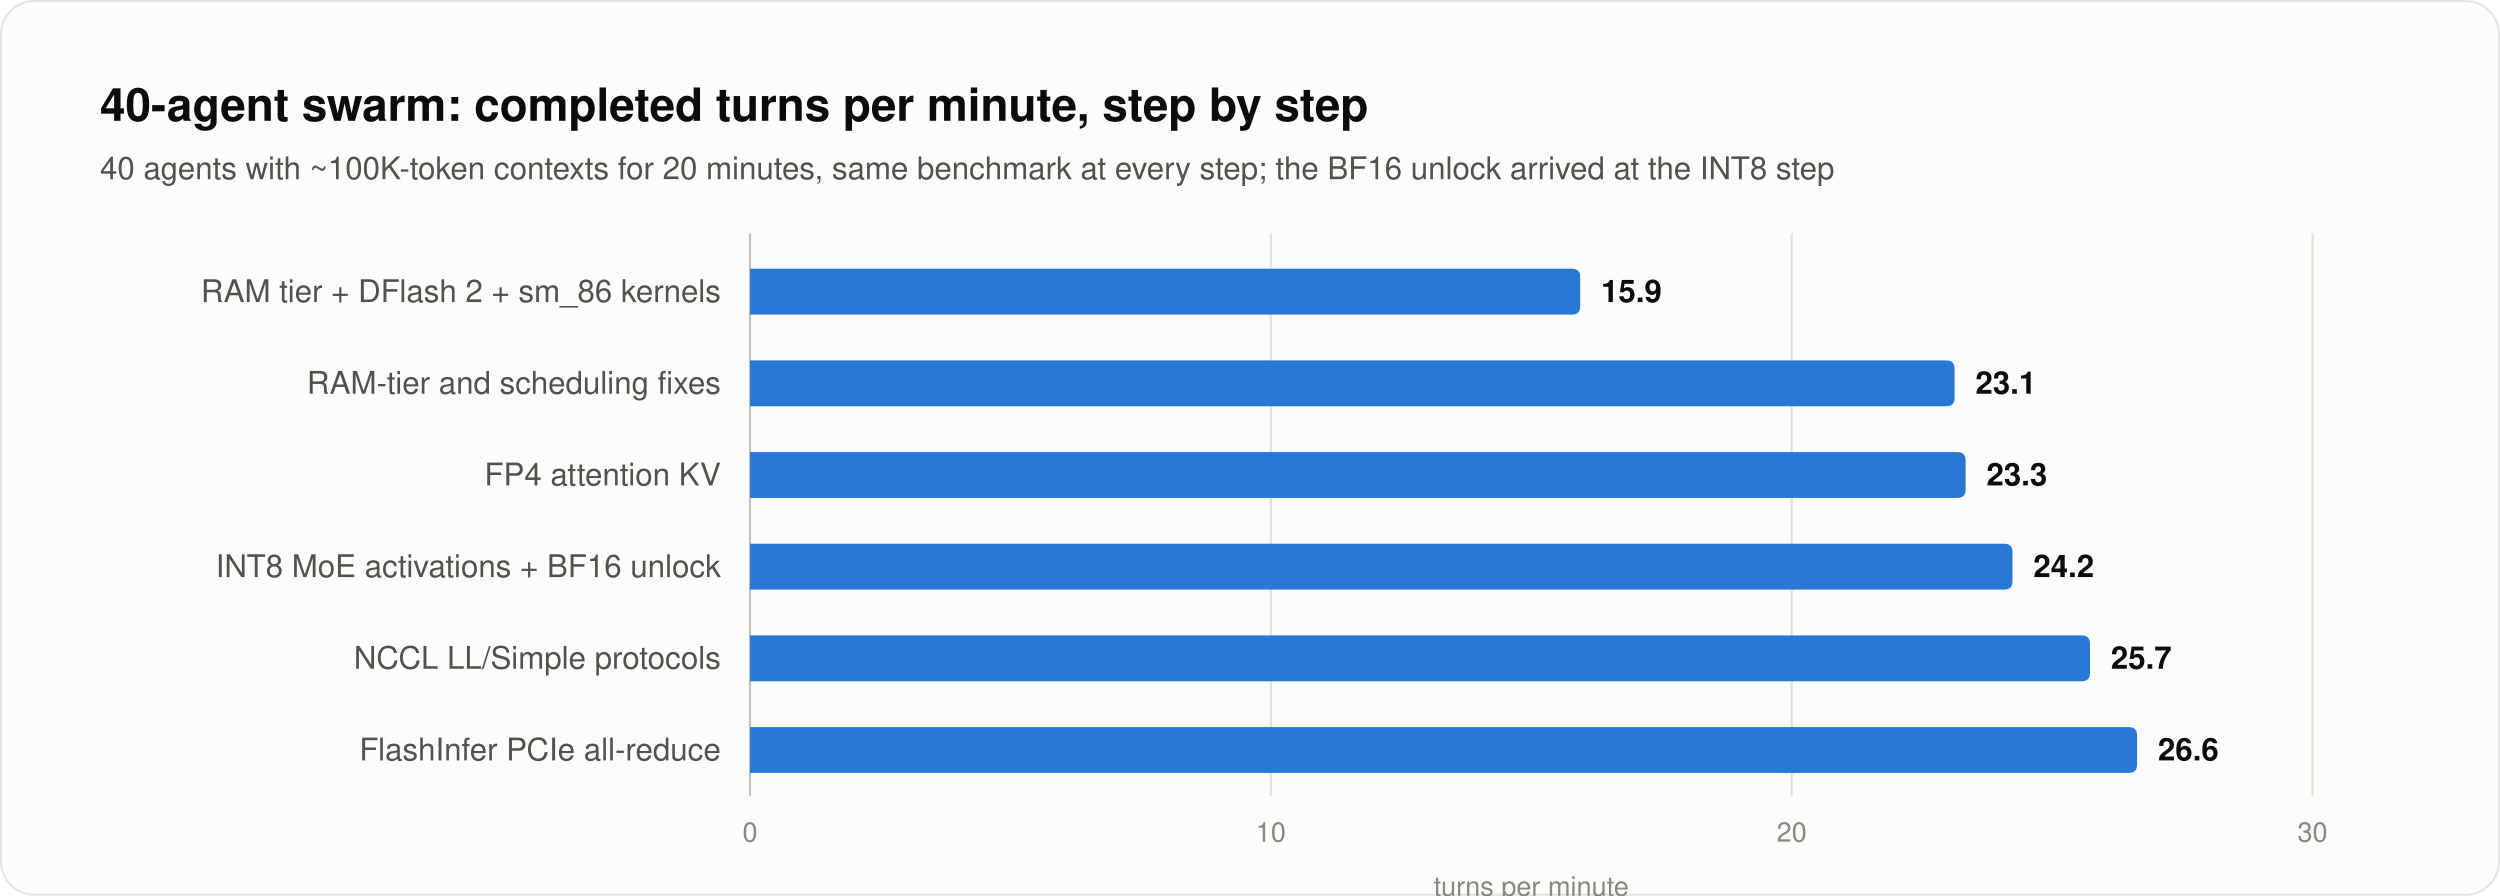
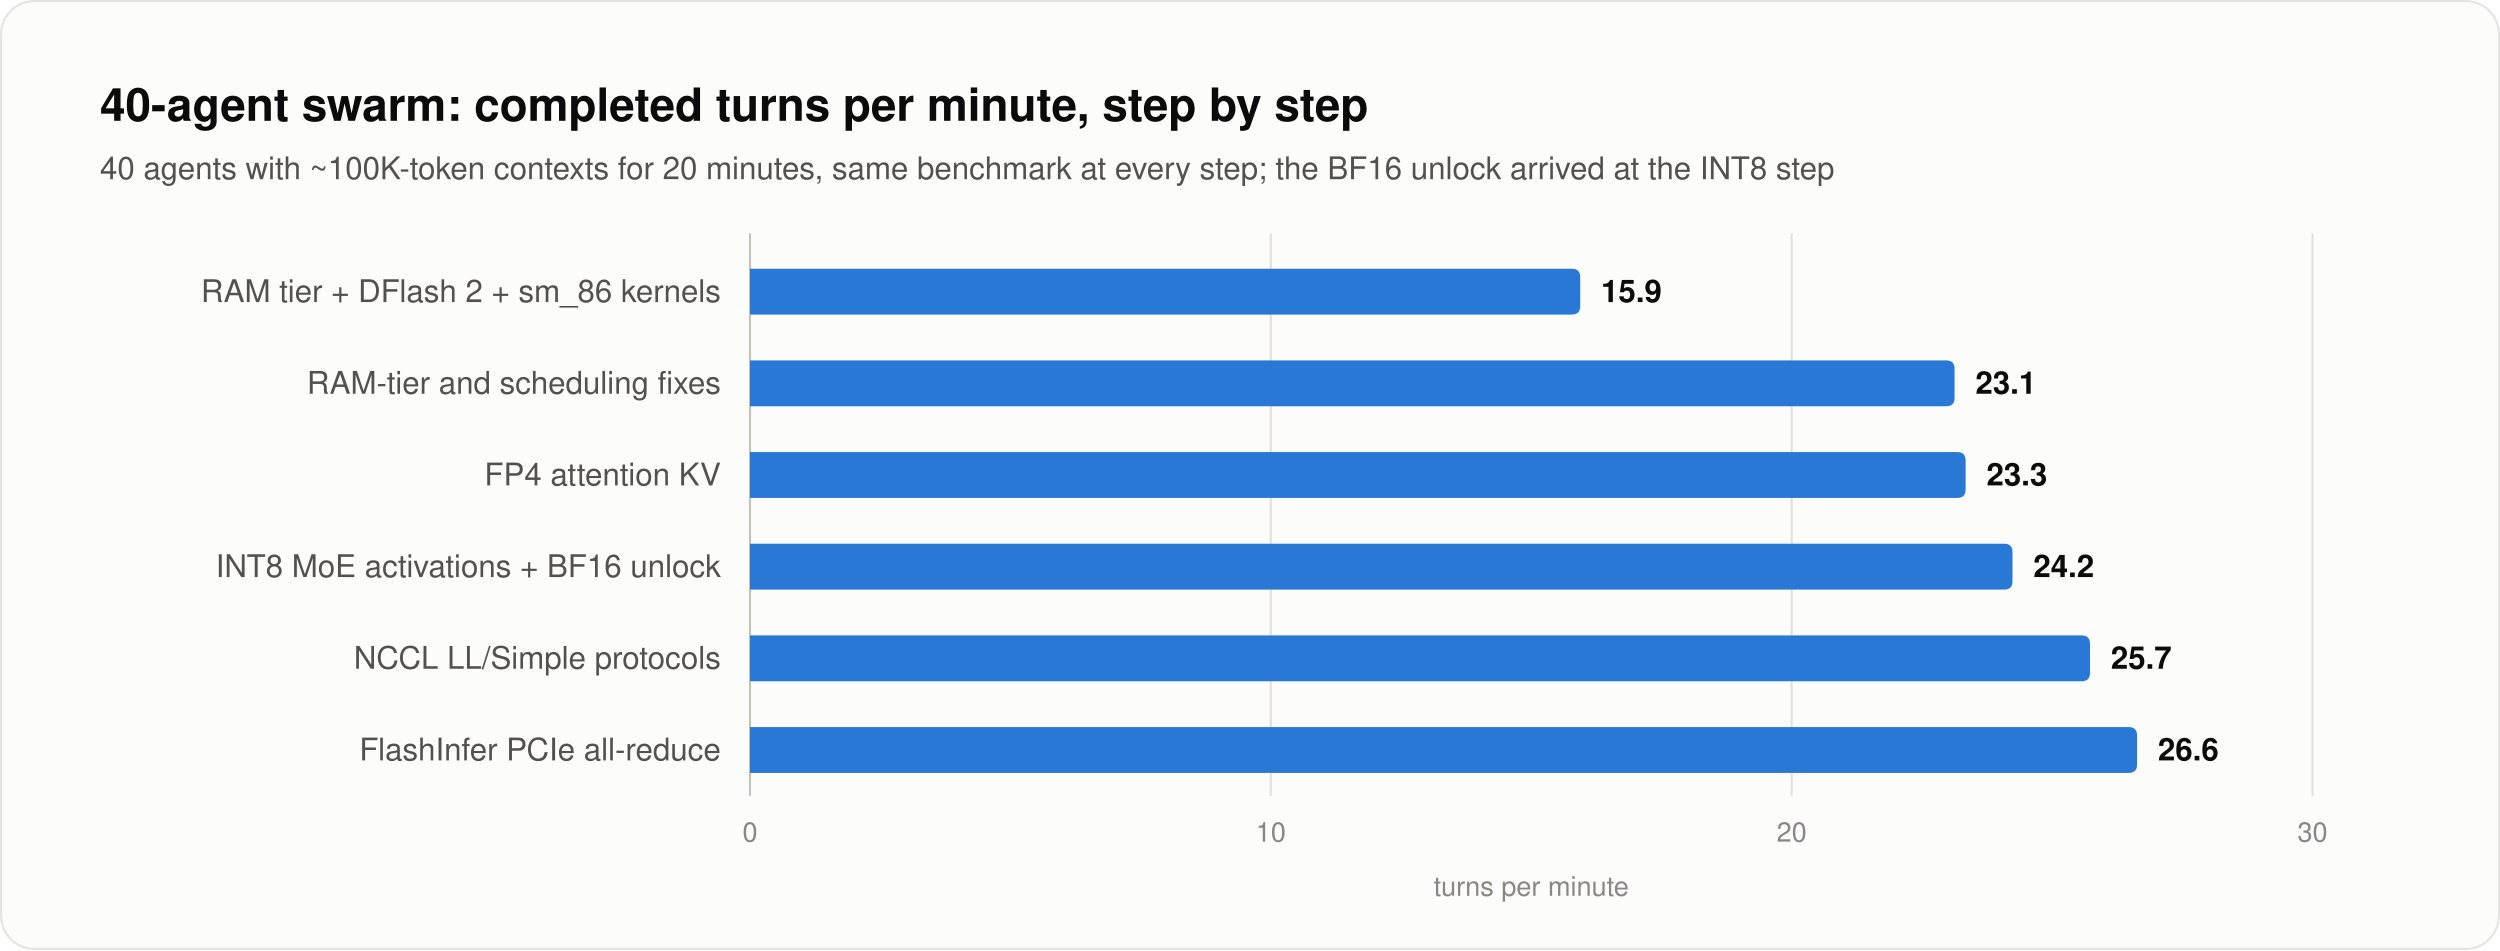
- <svg xmlns="http://www.w3.org/2000/svg" width="1200" height="430" viewBox="0 0 1200 430" role="img" aria-label="Bar chart: 40-agent swarm, completed turns per minute after each step: RAM tier + DFlash 2 + sm_86 kernels 15.94; RAM-tier and scheduling fixes 23.13; FP4 attention KV 23.34; INT8 MoE activations + BF16 unlock 24.24; NCCL LL/Simple protocols 25.73; FlashInfer PCIe all-reduce 26.63.">
-   <rect width="1200" height="430" rx="16" fill="#fcfcfb" />
-   <rect x="0.5" y="0.5" width="1199" height="429" rx="16" fill="none" stroke="rgba(11,11,11,0.10)" />
+ <svg xmlns="http://www.w3.org/2000/svg" width="1200" height="456" viewBox="0 0 1200 456" role="img" aria-label="Bar chart: 40-agent swarm, completed turns per minute after each step: RAM tier + DFlash 2 + sm_86 kernels 15.94; RAM-tier and scheduling fixes 23.13; FP4 attention KV 23.34; INT8 MoE activations + BF16 unlock 24.24; NCCL LL/Simple protocols 25.73; FlashInfer PCIe all-reduce 26.63.">
+   <rect width="1200" height="456" rx="16" fill="#fcfcfb" />
+   <rect x="0.5" y="0.5" width="1199" height="455" rx="16" fill="none" stroke="rgba(11,11,11,0.10)" />
  <text x="48" y="58" font-family="system-ui, -apple-system, &quot;Segoe UI&quot;, Helvetica, Arial, sans-serif" font-size="22" font-weight="650" fill="#0b0b0b">40-agent swarm: completed turns per minute, step by step</text>
  <text x="48" y="86" font-family="system-ui, -apple-system, &quot;Segoe UI&quot;, Helvetica, Arial, sans-serif" font-size="15" fill="#52514e">40 agents with ~100K-token contexts for 20 minutes, same benchmark at every step; the BF16 unlock arrived at the INT8 step</text>
  <line x1="360.0" y1="112" x2="360.0" y2="382" stroke="#c3c2b7" stroke-width="1" />
  <text x="360.0" y="404" text-anchor="middle" font-family="system-ui, -apple-system, &quot;Segoe UI&quot;, Helvetica, Arial, sans-serif" font-size="13" fill="#898781">0</text>
  <line x1="610.0" y1="112" x2="610.0" y2="382" stroke="#e1e0d9" stroke-width="1" />
  <text x="610.0" y="404" text-anchor="middle" font-family="system-ui, -apple-system, &quot;Segoe UI&quot;, Helvetica, Arial, sans-serif" font-size="13" fill="#898781">10</text>
  <line x1="860.0" y1="112" x2="860.0" y2="382" stroke="#e1e0d9" stroke-width="1" />
  <text x="860.0" y="404" text-anchor="middle" font-family="system-ui, -apple-system, &quot;Segoe UI&quot;, Helvetica, Arial, sans-serif" font-size="13" fill="#898781">20</text>
  <line x1="1110.0" y1="112" x2="1110.0" y2="382" stroke="#e1e0d9" stroke-width="1" />
  <text x="1110.0" y="404" text-anchor="middle" font-family="system-ui, -apple-system, &quot;Segoe UI&quot;, Helvetica, Arial, sans-serif" font-size="13" fill="#898781">30</text>
  <path d="M360,129.0 H754.5 Q758.5,129.0 758.5,133.0 V147.0 Q758.5,151.0 754.5,151.0 H360 Z" fill="#2a78d6" />
  <text x="346" y="145.0" text-anchor="end" font-family="system-ui, -apple-system, &quot;Segoe UI&quot;, Helvetica, Arial, sans-serif" font-size="15" fill="#52514e">RAM tier + DFlash 2 + sm_86 kernels</text>
  <text x="768.5" y="145.0" font-family="system-ui, -apple-system, &quot;Segoe UI&quot;, Helvetica, Arial, sans-serif" font-size="15" font-weight="600" fill="#0b0b0b">15.9</text>
  <path d="M360,173.0 H934.2 Q938.2,173.0 938.2,177.0 V191.0 Q938.2,195.0 934.2,195.0 H360 Z" fill="#2a78d6" />
  <text x="346" y="189.0" text-anchor="end" font-family="system-ui, -apple-system, &quot;Segoe UI&quot;, Helvetica, Arial, sans-serif" font-size="15" fill="#52514e">RAM-tier and scheduling fixes</text>
  <text x="948.2" y="189.0" font-family="system-ui, -apple-system, &quot;Segoe UI&quot;, Helvetica, Arial, sans-serif" font-size="15" font-weight="600" fill="#0b0b0b">23.1</text>
  <path d="M360,217.0 H939.5 Q943.5,217.0 943.5,221.0 V235.0 Q943.5,239.0 939.5,239.0 H360 Z" fill="#2a78d6" />
  <text x="346" y="233.0" text-anchor="end" font-family="system-ui, -apple-system, &quot;Segoe UI&quot;, Helvetica, Arial, sans-serif" font-size="15" fill="#52514e">FP4 attention KV</text>
  <text x="953.5" y="233.0" font-family="system-ui, -apple-system, &quot;Segoe UI&quot;, Helvetica, Arial, sans-serif" font-size="15" font-weight="600" fill="#0b0b0b">23.3</text>
  <path d="M360,261.0 H962.0 Q966.0,261.0 966.0,265.0 V279.0 Q966.0,283.0 962.0,283.0 H360 Z" fill="#2a78d6" />
  <text x="346" y="277.0" text-anchor="end" font-family="system-ui, -apple-system, &quot;Segoe UI&quot;, Helvetica, Arial, sans-serif" font-size="15" fill="#52514e">INT8 MoE activations + BF16 unlock</text>
  <text x="976.0" y="277.0" font-family="system-ui, -apple-system, &quot;Segoe UI&quot;, Helvetica, Arial, sans-serif" font-size="15" font-weight="600" fill="#0b0b0b">24.2</text>
  <path d="M360,305.0 H999.2 Q1003.2,305.0 1003.2,309.0 V323.0 Q1003.2,327.0 999.2,327.0 H360 Z" fill="#2a78d6" />
  <text x="346" y="321.0" text-anchor="end" font-family="system-ui, -apple-system, &quot;Segoe UI&quot;, Helvetica, Arial, sans-serif" font-size="15" fill="#52514e">NCCL LL/Simple protocols</text>
  <text x="1013.2" y="321.0" font-family="system-ui, -apple-system, &quot;Segoe UI&quot;, Helvetica, Arial, sans-serif" font-size="15" font-weight="600" fill="#0b0b0b">25.7</text>
  <path d="M360,349.0 H1021.8 Q1025.8,349.0 1025.8,353.0 V367.0 Q1025.8,371.0 1021.8,371.0 H360 Z" fill="#2a78d6" />
  <text x="346" y="365.0" text-anchor="end" font-family="system-ui, -apple-system, &quot;Segoe UI&quot;, Helvetica, Arial, sans-serif" font-size="15" fill="#52514e">FlashInfer PCIe all-reduce</text>
  <text x="1035.8" y="365.0" font-family="system-ui, -apple-system, &quot;Segoe UI&quot;, Helvetica, Arial, sans-serif" font-size="15" font-weight="600" fill="#0b0b0b">26.6</text>
  <text x="735" y="430" text-anchor="middle" font-family="system-ui, -apple-system, &quot;Segoe UI&quot;, Helvetica, Arial, sans-serif" font-size="13" fill="#898781">turns per minute</text>
</svg>
